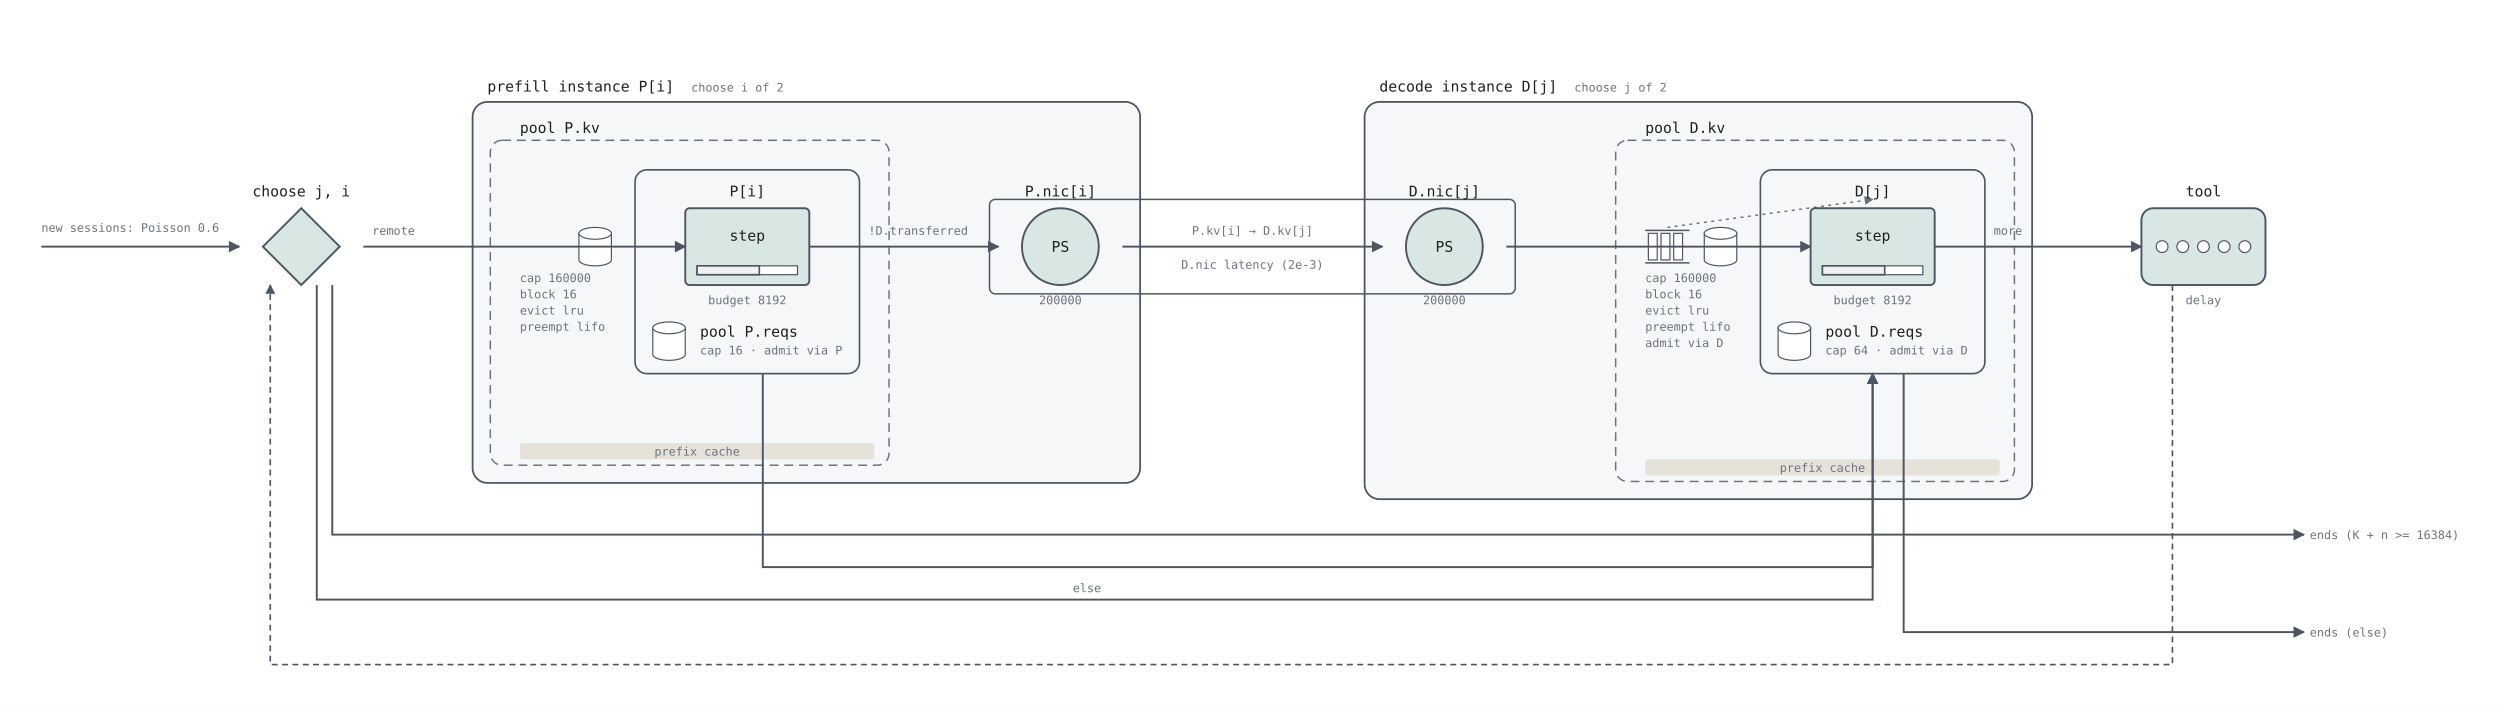
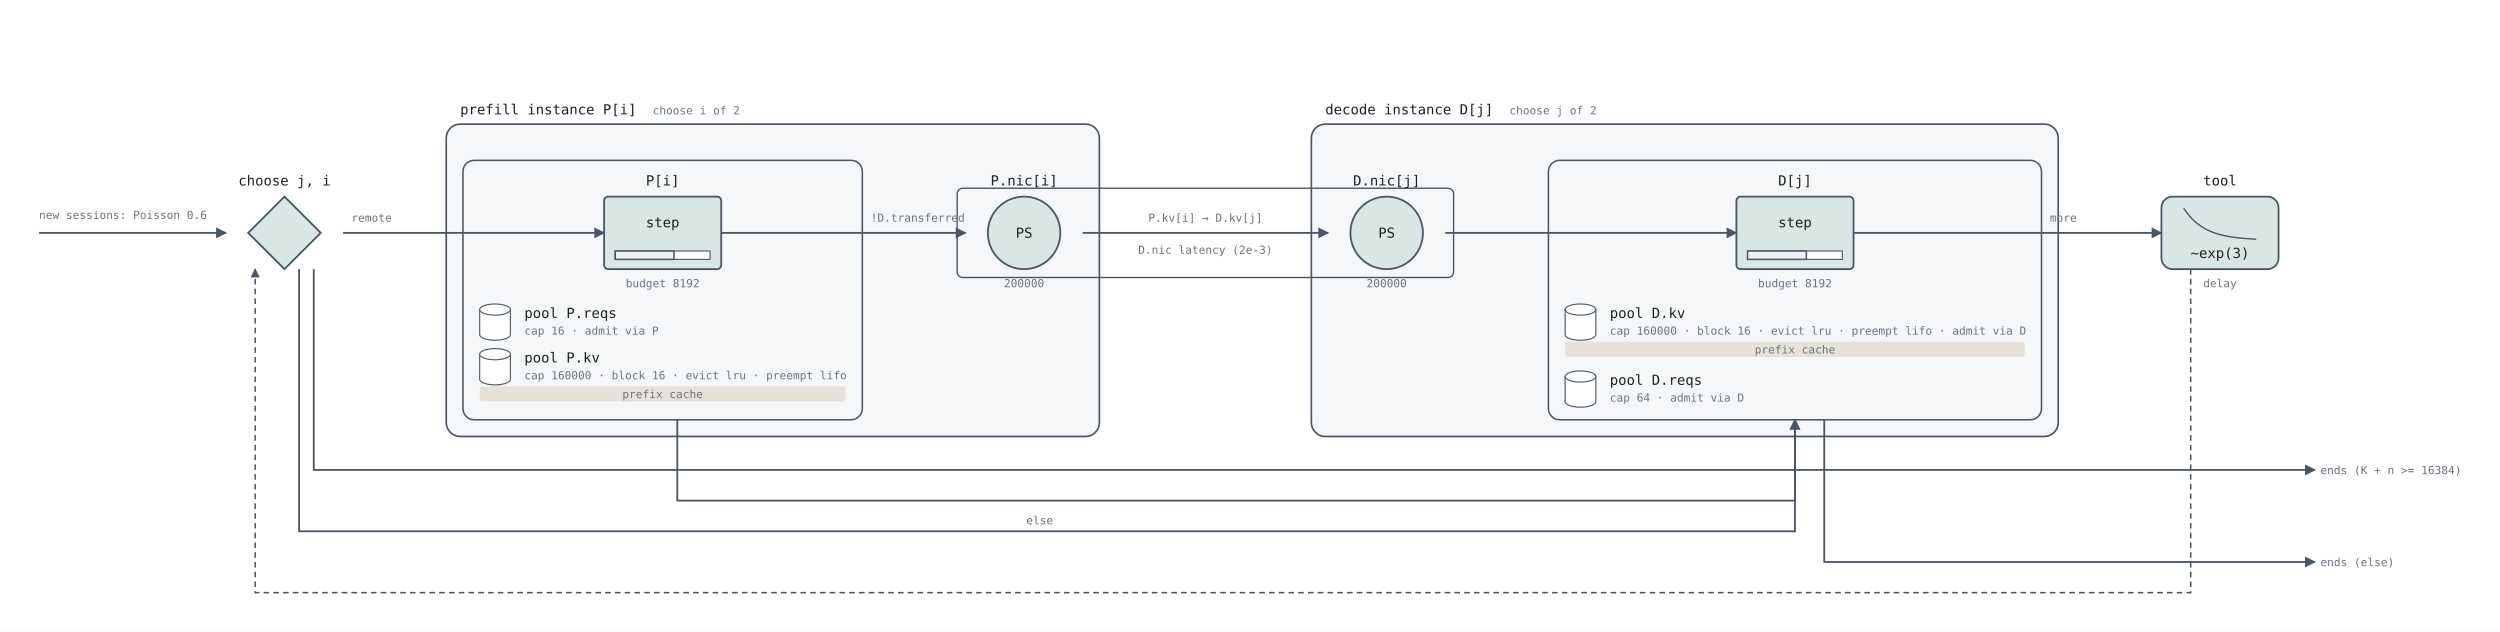
- <svg xmlns="http://www.w3.org/2000/svg" width="1692.8" height="478" viewBox="0 0 1692.8 478" role="img">
+ <svg xmlns="http://www.w3.org/2000/svg" width="1792.8" height="453" viewBox="0 0 1792.8 453" role="img">
  <style>
  text { font-family: ui-monospace, "SF Mono", Menlo, Consolas, monospace; }
  @media (prefers-color-scheme: dark) {
    text { fill: #e8e6e3; } text.dim { fill: #9aa4b2; }
    .bg { fill:#14171a }
    .solid { fill:#232a31;stroke:#b6bfcc }
    .cached { fill:#33302a }
    .instance { fill:#1a1f24;stroke:#b6bfcc }
    .frame { stroke:#b6bfcc }
    .enclosure { stroke:#9aa4b2 }
    .station { fill:#26403d;stroke:#b6bfcc }
    .cell { fill:#14171a;stroke:#b6bfcc }
    .rail { stroke:#b6bfcc }
    .flow { stroke:#b6bfcc }
    .back { stroke:#b6bfcc }
    .relation { stroke:#9aa4b2 }
  }
</style>
  <defs>
    <marker id="a" viewBox="0 0 10 10" refX="9" refY="5" markerWidth="6" markerHeight="6" orient="auto-start-reverse">
      <path d="M0 0 L10 5 L0 10 z" fill="context-stroke" />
    </marker>
  </defs>
-   <rect class="bg" fill="#ffffff" x="0" y="0" width="1692.8" height="478" />
-   <rect class="instance" fill="#f5f7f9" stroke="#4b5563" stroke-width="1.2" x="924" y="69" width="452" height="269" rx="10" />
-   <rect class="instance" fill="#f5f7f9" stroke="#4b5563" stroke-width="1.2" x="320" y="69" width="452" height="258" rx="10" />
-   <rect class="rail" fill="none" stroke="#4b5563" stroke-width="1" x="670" y="135" width="356" height="64" rx="4" />
-   <path class="flow" fill="none" stroke="#4b5563" stroke-width="1.3" d="M760 167 L936 167" marker-end="url(#a)" />
-   <text x="848" y="159" text-anchor="middle" font-size="8" fill="#6b7280" class="dim">P.kv[i] → D.kv[j]</text>
-   <text x="848" y="182" text-anchor="middle" font-size="8" fill="#6b7280" class="dim">D.nic latency (2e-3)</text>
-   <rect class="enclosure" fill="none" stroke="#6b7280" stroke-width="1" stroke-dasharray="6 4" x="332" y="95" width="270" height="220" rx="8" />
-   <text x="352" y="90" text-anchor="start" font-size="10" fill="#1d2021">pool P.kv</text>
-   <path class="cell" fill="#ffffff" stroke="#4b5563" stroke-width=".8" d="M 392 158 L 392 176 A 11 4 0 0 0 414 176 L 414 158 Z" />
-   <ellipse class="cell" fill="#ffffff" stroke="#4b5563" stroke-width=".8" cx="403" cy="158" rx="11" ry="4" />
-   <text x="352" y="191" text-anchor="start" font-size="8" fill="#6b7280" class="dim">cap 160000</text>
-   <text x="352" y="202" text-anchor="start" font-size="8" fill="#6b7280" class="dim">block 16</text>
-   <text x="352" y="213" text-anchor="start" font-size="8" fill="#6b7280" class="dim">evict lru</text>
-   <text x="352" y="224" text-anchor="start" font-size="8" fill="#6b7280" class="dim">preempt lifo</text>
-   <rect class="cached" fill="#e6e2da" stroke="none" x="352" y="300" width="240" height="11" rx="2" />
-   <text x="472" y="308.5" text-anchor="middle" font-size="8" fill="#6b7280" class="dim">prefix cache</text>
-   <rect class="enclosure" fill="none" stroke="#6b7280" stroke-width="1" stroke-dasharray="6 4" x="1094" y="95" width="270" height="231" rx="8" />
-   <text x="1114" y="90" text-anchor="start" font-size="10" fill="#1d2021">pool D.kv</text>
-   <path class="rail" fill="none" stroke="#4b5563" stroke-width="1" d="M1114 156 L1144 156 M1114 178 L1144 178" />
-   <rect class="cell" fill="#ffffff" stroke="#4b5563" stroke-width=".8" x="1116.14" y="158" width="6" height="18" />
-   <rect class="cell" fill="#ffffff" stroke="#4b5563" stroke-width=".8" x="1124.71" y="158" width="6" height="18" />
-   <rect class="cell" fill="#ffffff" stroke="#4b5563" stroke-width=".8" x="1133.29" y="158" width="6" height="18" />
-   <path class="cell" fill="#ffffff" stroke="#4b5563" stroke-width=".8" d="M 1154 158 L 1154 176 A 11 4 0 0 0 1176 176 L 1176 158 Z" />
-   <ellipse class="cell" fill="#ffffff" stroke="#4b5563" stroke-width=".8" cx="1165" cy="158" rx="11" ry="4" />
-   <text x="1114" y="191" text-anchor="start" font-size="8" fill="#6b7280" class="dim">cap 160000</text>
-   <text x="1114" y="202" text-anchor="start" font-size="8" fill="#6b7280" class="dim">block 16</text>
-   <text x="1114" y="213" text-anchor="start" font-size="8" fill="#6b7280" class="dim">evict lru</text>
-   <text x="1114" y="224" text-anchor="start" font-size="8" fill="#6b7280" class="dim">preempt lifo</text>
-   <text x="1114" y="235" text-anchor="start" font-size="8" fill="#6b7280" class="dim">admit via D</text>
-   <rect class="cached" fill="#e6e2da" stroke="none" x="1114" y="311" width="240" height="11" rx="2" />
-   <text x="1234" y="319.5" text-anchor="middle" font-size="8" fill="#6b7280" class="dim">prefix cache</text>
-   <path class="relation" fill="none" stroke="#6b7280" stroke-width="1" stroke-dasharray="2 3" d="M1129 154 L1268 135" marker-end="url(#a)" />
-   <rect class="frame" fill="none" stroke="#4b5563" stroke-width="1.1" x="430" y="115" width="152" height="138" rx="8" />
-   <path class="cell" fill="#ffffff" stroke="#4b5563" stroke-width=".8" d="M 442 222 L 442 240 A 11 4 0 0 0 464 240 L 464 222 Z" />
-   <ellipse class="cell" fill="#ffffff" stroke="#4b5563" stroke-width=".8" cx="453" cy="222" rx="11" ry="4" />
-   <text x="474" y="228" text-anchor="start" font-size="10" fill="#1d2021">pool P.reqs</text>
-   <text x="474" y="240" text-anchor="start" font-size="8" fill="#6b7280" class="dim">cap 16 · admit via P</text>
-   <rect class="frame" fill="none" stroke="#4b5563" stroke-width="1.1" x="1192" y="115" width="152" height="138" rx="8" />
-   <path class="cell" fill="#ffffff" stroke="#4b5563" stroke-width=".8" d="M 1204 222 L 1204 240 A 11 4 0 0 0 1226 240 L 1226 222 Z" />
-   <ellipse class="cell" fill="#ffffff" stroke="#4b5563" stroke-width=".8" cx="1215" cy="222" rx="11" ry="4" />
-   <text x="1236" y="228" text-anchor="start" font-size="10" fill="#1d2021">pool D.reqs</text>
-   <text x="1236" y="240" text-anchor="start" font-size="8" fill="#6b7280" class="dim">cap 64 · admit via D</text>
+   <rect class="bg" fill="#ffffff" x="0" y="0" width="1792.8" height="453" />
+   <rect class="instance" fill="#f5f7f9" stroke="#4b5563" stroke-width="1.2" x="940.4" y="89" width="535.6" height="224" rx="10" />
+   <rect class="instance" fill="#f5f7f9" stroke="#4b5563" stroke-width="1.2" x="320" y="89" width="468.4" height="224" rx="10" />
+   <rect class="rail" fill="none" stroke="#4b5563" stroke-width="1" x="686.4" y="135" width="356" height="64" rx="4" />
+   <path class="flow" fill="none" stroke="#4b5563" stroke-width="1.3" d="M776.4 167 L952.4 167" marker-end="url(#a)" />
+   <text x="864.4" y="159" text-anchor="middle" font-size="8" fill="#6b7280" class="dim">P.kv[i] → D.kv[j]</text>
+   <text x="864.4" y="182" text-anchor="middle" font-size="8" fill="#6b7280" class="dim">D.nic latency (2e-3)</text>
+   <rect class="frame" fill="none" stroke="#4b5563" stroke-width="1.1" x="332" y="115" width="286.4" height="186" rx="8" />
+   <path class="cell" fill="#ffffff" stroke="#4b5563" stroke-width=".8" d="M 344 222 L 344 240 A 11 4 0 0 0 366 240 L 366 222 Z" />
+   <ellipse class="cell" fill="#ffffff" stroke="#4b5563" stroke-width=".8" cx="355" cy="222" rx="11" ry="4" />
+   <text x="376" y="228" text-anchor="start" font-size="10" fill="#1d2021">pool P.reqs</text>
+   <text x="376" y="240" text-anchor="start" font-size="8" fill="#6b7280" class="dim">cap 16 · admit via P</text>
+   <path class="cell" fill="#ffffff" stroke="#4b5563" stroke-width=".8" d="M 344 254 L 344 272 A 11 4 0 0 0 366 272 L 366 254 Z" />
+   <ellipse class="cell" fill="#ffffff" stroke="#4b5563" stroke-width=".8" cx="355" cy="254" rx="11" ry="4" />
+   <text x="376" y="260" text-anchor="start" font-size="10" fill="#1d2021">pool P.kv</text>
+   <text x="376" y="272" text-anchor="start" font-size="8" fill="#6b7280" class="dim">cap 160000 · block 16 · evict lru · preempt lifo</text>
+   <rect class="cached" fill="#e6e2da" stroke="none" x="344" y="277" width="262.4" height="11" rx="2" />
+   <text x="475.2" y="285.5" text-anchor="middle" font-size="8" fill="#6b7280" class="dim">prefix cache</text>
+   <rect class="frame" fill="none" stroke="#4b5563" stroke-width="1.1" x="1110.4" y="115" width="353.6" height="186" rx="8" />
+   <path class="cell" fill="#ffffff" stroke="#4b5563" stroke-width=".8" d="M 1122.4 222 L 1122.4 240 A 11 4 0 0 0 1144.4 240 L 1144.4 222 Z" />
+   <ellipse class="cell" fill="#ffffff" stroke="#4b5563" stroke-width=".8" cx="1133.4" cy="222" rx="11" ry="4" />
+   <text x="1154.4" y="228" text-anchor="start" font-size="10" fill="#1d2021">pool D.kv</text>
+   <text x="1154.4" y="240" text-anchor="start" font-size="8" fill="#6b7280" class="dim">cap 160000 · block 16 · evict lru · preempt lifo · admit via D</text>
+   <rect class="cached" fill="#e6e2da" stroke="none" x="1122.4" y="245" width="329.6" height="11" rx="2" />
+   <text x="1287.2" y="253.5" text-anchor="middle" font-size="8" fill="#6b7280" class="dim">prefix cache</text>
+   <path class="cell" fill="#ffffff" stroke="#4b5563" stroke-width=".8" d="M 1122.4 270 L 1122.4 288 A 11 4 0 0 0 1144.4 288 L 1144.4 270 Z" />
+   <ellipse class="cell" fill="#ffffff" stroke="#4b5563" stroke-width=".8" cx="1133.4" cy="270" rx="11" ry="4" />
+   <text x="1154.4" y="276" text-anchor="start" font-size="10" fill="#1d2021">pool D.reqs</text>
+   <text x="1154.4" y="288" text-anchor="start" font-size="8" fill="#6b7280" class="dim">cap 64 · admit via D</text>
  <polygon class="station" fill="#d8e6e4" stroke="#4b5563" stroke-width="1.3" points="204,141 230,167 204,193 178,167" />
  <text x="204" y="133" text-anchor="middle" font-size="10" fill="#1d2021">choose j, i</text>
-   <rect class="station" fill="#d8e6e4" stroke="#4b5563" stroke-width="1.3" x="464" y="141" width="84" height="52" rx="3" />
-   <rect class="cell" fill="#ffffff" stroke="#4b5563" stroke-width=".8" x="472" y="180" width="68" height="6" />
-   <rect class="solid" fill="#eef2f5" stroke="#4b5563" stroke-width="1.1" x="472" y="180" width="42.16" height="6" />
-   <text x="506" y="163" text-anchor="middle" font-size="10" fill="#1d2021">step</text>
-   <text x="506" y="133" text-anchor="middle" font-size="10" fill="#1d2021">P[i]</text>
-   <text x="506" y="206" text-anchor="middle" font-size="8" fill="#6b7280" class="dim">budget 8192</text>
-   <circle class="station" fill="#d8e6e4" stroke="#4b5563" stroke-width="1.3" cx="718" cy="167" r="26" />
-   <text x="718" y="170.5" text-anchor="middle" font-size="10" fill="#1d2021">PS</text>
-   <text x="718" y="133" text-anchor="middle" font-size="10" fill="#1d2021">P.nic[i]</text>
-   <text x="718" y="206" text-anchor="middle" font-size="8" fill="#6b7280" class="dim">200000</text>
-   <circle class="station" fill="#d8e6e4" stroke="#4b5563" stroke-width="1.3" cx="978" cy="167" r="26" />
-   <text x="978" y="170.5" text-anchor="middle" font-size="10" fill="#1d2021">PS</text>
-   <text x="978" y="133" text-anchor="middle" font-size="10" fill="#1d2021">D.nic[j]</text>
-   <text x="978" y="206" text-anchor="middle" font-size="8" fill="#6b7280" class="dim">200000</text>
-   <rect class="station" fill="#d8e6e4" stroke="#4b5563" stroke-width="1.3" x="1226" y="141" width="84" height="52" rx="3" />
-   <rect class="cell" fill="#ffffff" stroke="#4b5563" stroke-width=".8" x="1234" y="180" width="68" height="6" />
-   <rect class="solid" fill="#eef2f5" stroke="#4b5563" stroke-width="1.1" x="1234" y="180" width="42.16" height="6" />
-   <text x="1268" y="163" text-anchor="middle" font-size="10" fill="#1d2021">step</text>
-   <text x="1268" y="133" text-anchor="middle" font-size="10" fill="#1d2021">D[j]</text>
-   <text x="1268" y="206" text-anchor="middle" font-size="8" fill="#6b7280" class="dim">budget 8192</text>
-   <rect class="station" fill="#d8e6e4" stroke="#4b5563" stroke-width="1.3" x="1450" y="141" width="84" height="52" rx="8" />
-   <circle class="cell" fill="#ffffff" stroke="#4b5563" stroke-width=".8" cx="1464" cy="167" r="4" />
-   <circle class="cell" fill="#ffffff" stroke="#4b5563" stroke-width=".8" cx="1478" cy="167" r="4" />
-   <circle class="cell" fill="#ffffff" stroke="#4b5563" stroke-width=".8" cx="1492" cy="167" r="4" />
-   <circle class="cell" fill="#ffffff" stroke="#4b5563" stroke-width=".8" cx="1506" cy="167" r="4" />
-   <circle class="cell" fill="#ffffff" stroke="#4b5563" stroke-width=".8" cx="1520" cy="167" r="4" />
-   <text x="1492" y="133" text-anchor="middle" font-size="10" fill="#1d2021">tool</text>
-   <text x="1492" y="206" text-anchor="middle" font-size="8" fill="#6b7280" class="dim">delay</text>
-   <text x="330" y="62" text-anchor="start" font-size="10" fill="#1d2021">prefill instance P[i]</text>
-   <text x="468" y="62" text-anchor="start" font-size="8" fill="#6b7280" class="dim">choose i of 2</text>
-   <text x="934" y="62" text-anchor="start" font-size="10" fill="#1d2021">decode instance D[j]</text>
-   <text x="1066" y="62" text-anchor="start" font-size="8" fill="#6b7280" class="dim">choose j of 2</text>
+   <rect class="station" fill="#d8e6e4" stroke="#4b5563" stroke-width="1.3" x="433.2" y="141" width="84" height="52" rx="3" />
+   <rect class="cell" fill="#ffffff" stroke="#4b5563" stroke-width=".8" x="441.2" y="180" width="68" height="6" />
+   <rect class="solid" fill="#eef2f5" stroke="#4b5563" stroke-width="1.1" x="441.2" y="180" width="42.16" height="6" />
+   <text x="475.2" y="163" text-anchor="middle" font-size="10" fill="#1d2021">step</text>
+   <text x="475.2" y="133" text-anchor="middle" font-size="10" fill="#1d2021">P[i]</text>
+   <text x="475.2" y="206" text-anchor="middle" font-size="8" fill="#6b7280" class="dim">budget 8192</text>
+   <circle class="station" fill="#d8e6e4" stroke="#4b5563" stroke-width="1.3" cx="734.4" cy="167" r="26" />
+   <text x="734.4" y="170.5" text-anchor="middle" font-size="10" fill="#1d2021">PS</text>
+   <text x="734.4" y="133" text-anchor="middle" font-size="10" fill="#1d2021">P.nic[i]</text>
+   <text x="734.4" y="206" text-anchor="middle" font-size="8" fill="#6b7280" class="dim">200000</text>
+   <circle class="station" fill="#d8e6e4" stroke="#4b5563" stroke-width="1.3" cx="994.4" cy="167" r="26" />
+   <text x="994.4" y="170.5" text-anchor="middle" font-size="10" fill="#1d2021">PS</text>
+   <text x="994.4" y="133" text-anchor="middle" font-size="10" fill="#1d2021">D.nic[j]</text>
+   <text x="994.4" y="206" text-anchor="middle" font-size="8" fill="#6b7280" class="dim">200000</text>
+   <rect class="station" fill="#d8e6e4" stroke="#4b5563" stroke-width="1.3" x="1245.2" y="141" width="84" height="52" rx="3" />
+   <rect class="cell" fill="#ffffff" stroke="#4b5563" stroke-width=".8" x="1253.2" y="180" width="68" height="6" />
+   <rect class="solid" fill="#eef2f5" stroke="#4b5563" stroke-width="1.1" x="1253.2" y="180" width="42.16" height="6" />
+   <text x="1287.2" y="163" text-anchor="middle" font-size="10" fill="#1d2021">step</text>
+   <text x="1287.2" y="133" text-anchor="middle" font-size="10" fill="#1d2021">D[j]</text>
+   <text x="1287.2" y="206" text-anchor="middle" font-size="8" fill="#6b7280" class="dim">budget 8192</text>
+   <rect class="station" fill="#d8e6e4" stroke="#4b5563" stroke-width="1.3" x="1550" y="141" width="84" height="52" rx="8" />
+   <path class="rail" fill="none" stroke="#4b5563" stroke-width="1" d="M 1566 149.32 L 1568.17 152.42 L 1570.33 155.11 L 1572.5 157.43 L 1574.67 159.43 L 1576.83 161.16 L 1579 162.66 L 1581.17 163.96 L 1583.33 165.08 L 1585.5 166.04 L 1587.67 166.88 L 1589.83 167.6 L 1592 168.22 L 1594.17 168.76 L 1596.33 169.23 L 1598.5 169.63 L 1600.67 169.98 L 1602.83 170.28 L 1605 170.54 L 1607.17 170.77 L 1609.33 170.96 L 1611.5 171.13 L 1613.67 171.28 L 1615.83 171.4 L 1618 171.51" />
+   <text x="1592" y="185" text-anchor="middle" font-size="10" fill="#1d2021">~exp(3)</text>
+   <text x="1592" y="133" text-anchor="middle" font-size="10" fill="#1d2021">tool</text>
+   <text x="1592" y="206" text-anchor="middle" font-size="8" fill="#6b7280" class="dim">delay</text>
+   <text x="330" y="82" text-anchor="start" font-size="10" fill="#1d2021">prefill instance P[i]</text>
+   <text x="468" y="82" text-anchor="start" font-size="8" fill="#6b7280" class="dim">choose i of 2</text>
+   <text x="950.4" y="82" text-anchor="start" font-size="10" fill="#1d2021">decode instance D[j]</text>
+   <text x="1082.4" y="82" text-anchor="start" font-size="8" fill="#6b7280" class="dim">choose j of 2</text>
  <path class="flow" fill="none" stroke="#4b5563" stroke-width="1.3" d="M28 167 L162 167" marker-end="url(#a)" />
  <text x="28" y="157" text-anchor="start" font-size="8" fill="#6b7280" class="dim">new sessions: Poisson 0.6</text>
-   <path class="flow" fill="none" stroke="#4b5563" stroke-width="1.3" d="M225 193 L225 362 L1560 362" marker-end="url(#a)" />
-   <text x="1564" y="365" text-anchor="start" font-size="8" fill="#6b7280" class="dim">ends (K + n &gt;= 16384)</text>
-   <path class="flow" fill="none" stroke="#4b5563" stroke-width="1.3" d="M246 167 L464 167" marker-end="url(#a)" />
+   <path class="flow" fill="none" stroke="#4b5563" stroke-width="1.3" d="M225 193 L225 337 L1660 337" marker-end="url(#a)" />
+   <text x="1664" y="340" text-anchor="start" font-size="8" fill="#6b7280" class="dim">ends (K + n &gt;= 16384)</text>
+   <path class="flow" fill="none" stroke="#4b5563" stroke-width="1.3" d="M246 167 L433.2 167" marker-end="url(#a)" />
  <text x="252" y="159" text-anchor="start" font-size="8" fill="#6b7280" class="dim">remote</text>
-   <path class="flow" fill="none" stroke="#4b5563" stroke-width="1.3" d="M548 167 L676 167" marker-end="url(#a)" />
-   <text x="588" y="159" text-anchor="start" font-size="8" fill="#6b7280" class="dim">!D.transferred</text>
-   <path class="flow" fill="none" stroke="#4b5563" stroke-width="1.3" d="M1020 167 L1226 167" marker-end="url(#a)" />
-   <path class="flow" fill="none" stroke="#4b5563" stroke-width="1.3" d="M516.5 253 L516.5 384 L1268 384 L1268 253" marker-end="url(#a)" />
-   <path class="flow" fill="none" stroke="#4b5563" stroke-width="1.3" d="M214.5 193 L214.5 406 L1268 406 L1268 253" marker-end="url(#a)" />
-   <text x="736" y="401" text-anchor="middle" font-size="8" fill="#6b7280" class="dim">else</text>
-   <path class="flow" fill="none" stroke="#4b5563" stroke-width="1.3" d="M1310 167 L1450 167" marker-end="url(#a)" />
-   <text x="1350" y="159" text-anchor="start" font-size="8" fill="#6b7280" class="dim">more</text>
-   <path class="flow" fill="none" stroke="#4b5563" stroke-width="1.3" d="M1289 253 L1289 428 L1560 428" marker-end="url(#a)" />
-   <text x="1564" y="431" text-anchor="start" font-size="8" fill="#6b7280" class="dim">ends (else)</text>
-   <path class="back" fill="none" stroke="#4b5563" stroke-width="1.1" stroke-dasharray="4 3" d="M1471 193 L1471 450 L183 450 L183 193" marker-end="url(#a)" />
+   <path class="flow" fill="none" stroke="#4b5563" stroke-width="1.3" d="M517.2 167 L692.4 167" marker-end="url(#a)" />
+   <text x="624.4" y="159" text-anchor="start" font-size="8" fill="#6b7280" class="dim">!D.transferred</text>
+   <path class="flow" fill="none" stroke="#4b5563" stroke-width="1.3" d="M1036.4 167 L1245.2 167" marker-end="url(#a)" />
+   <path class="flow" fill="none" stroke="#4b5563" stroke-width="1.3" d="M485.7 301 L485.7 359 L1287.2 359 L1287.2 301" marker-end="url(#a)" />
+   <path class="flow" fill="none" stroke="#4b5563" stroke-width="1.3" d="M214.5 193 L214.5 381 L1287.2 381 L1287.2 301" marker-end="url(#a)" />
+   <text x="745.6" y="376" text-anchor="middle" font-size="8" fill="#6b7280" class="dim">else</text>
+   <path class="flow" fill="none" stroke="#4b5563" stroke-width="1.3" d="M1329.2 167 L1550 167" marker-end="url(#a)" />
+   <text x="1470" y="159" text-anchor="start" font-size="8" fill="#6b7280" class="dim">more</text>
+   <path class="flow" fill="none" stroke="#4b5563" stroke-width="1.3" d="M1308.2 301 L1308.2 403 L1660 403" marker-end="url(#a)" />
+   <text x="1664" y="406" text-anchor="start" font-size="8" fill="#6b7280" class="dim">ends (else)</text>
+   <path class="back" fill="none" stroke="#4b5563" stroke-width="1.1" stroke-dasharray="4 3" d="M1571 193 L1571 425 L183 425 L183 193" marker-end="url(#a)" />
</svg>
